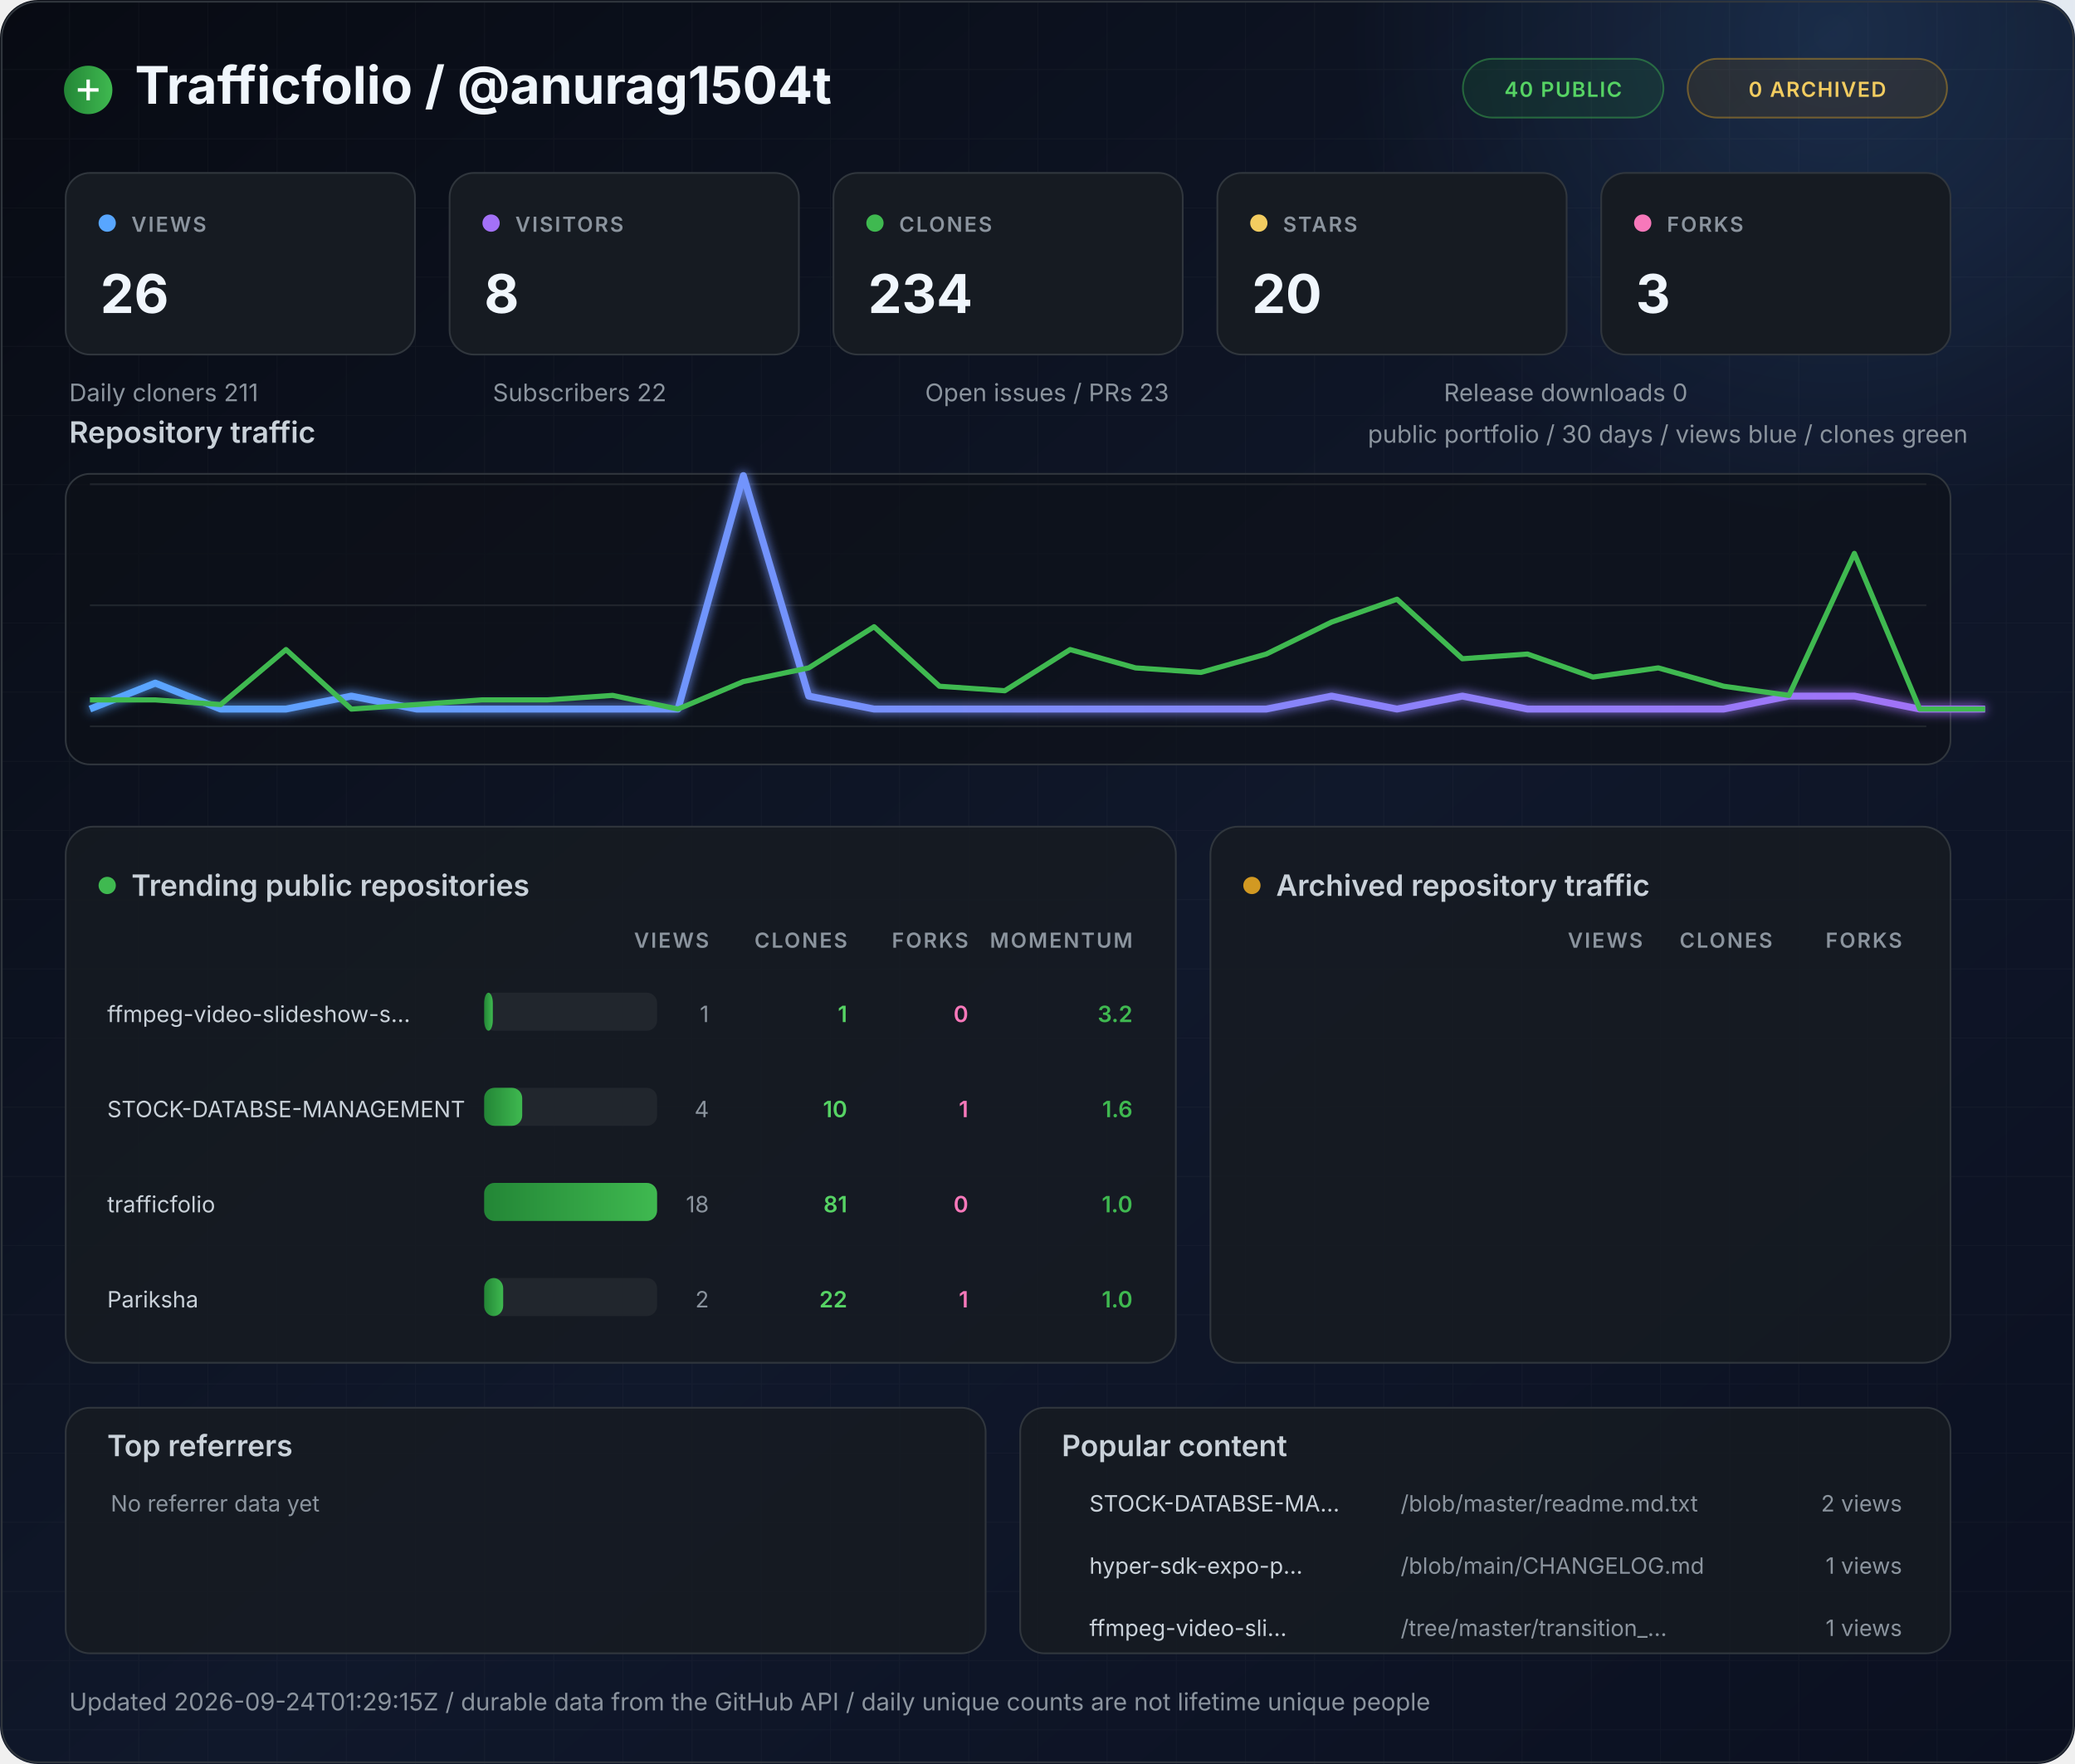
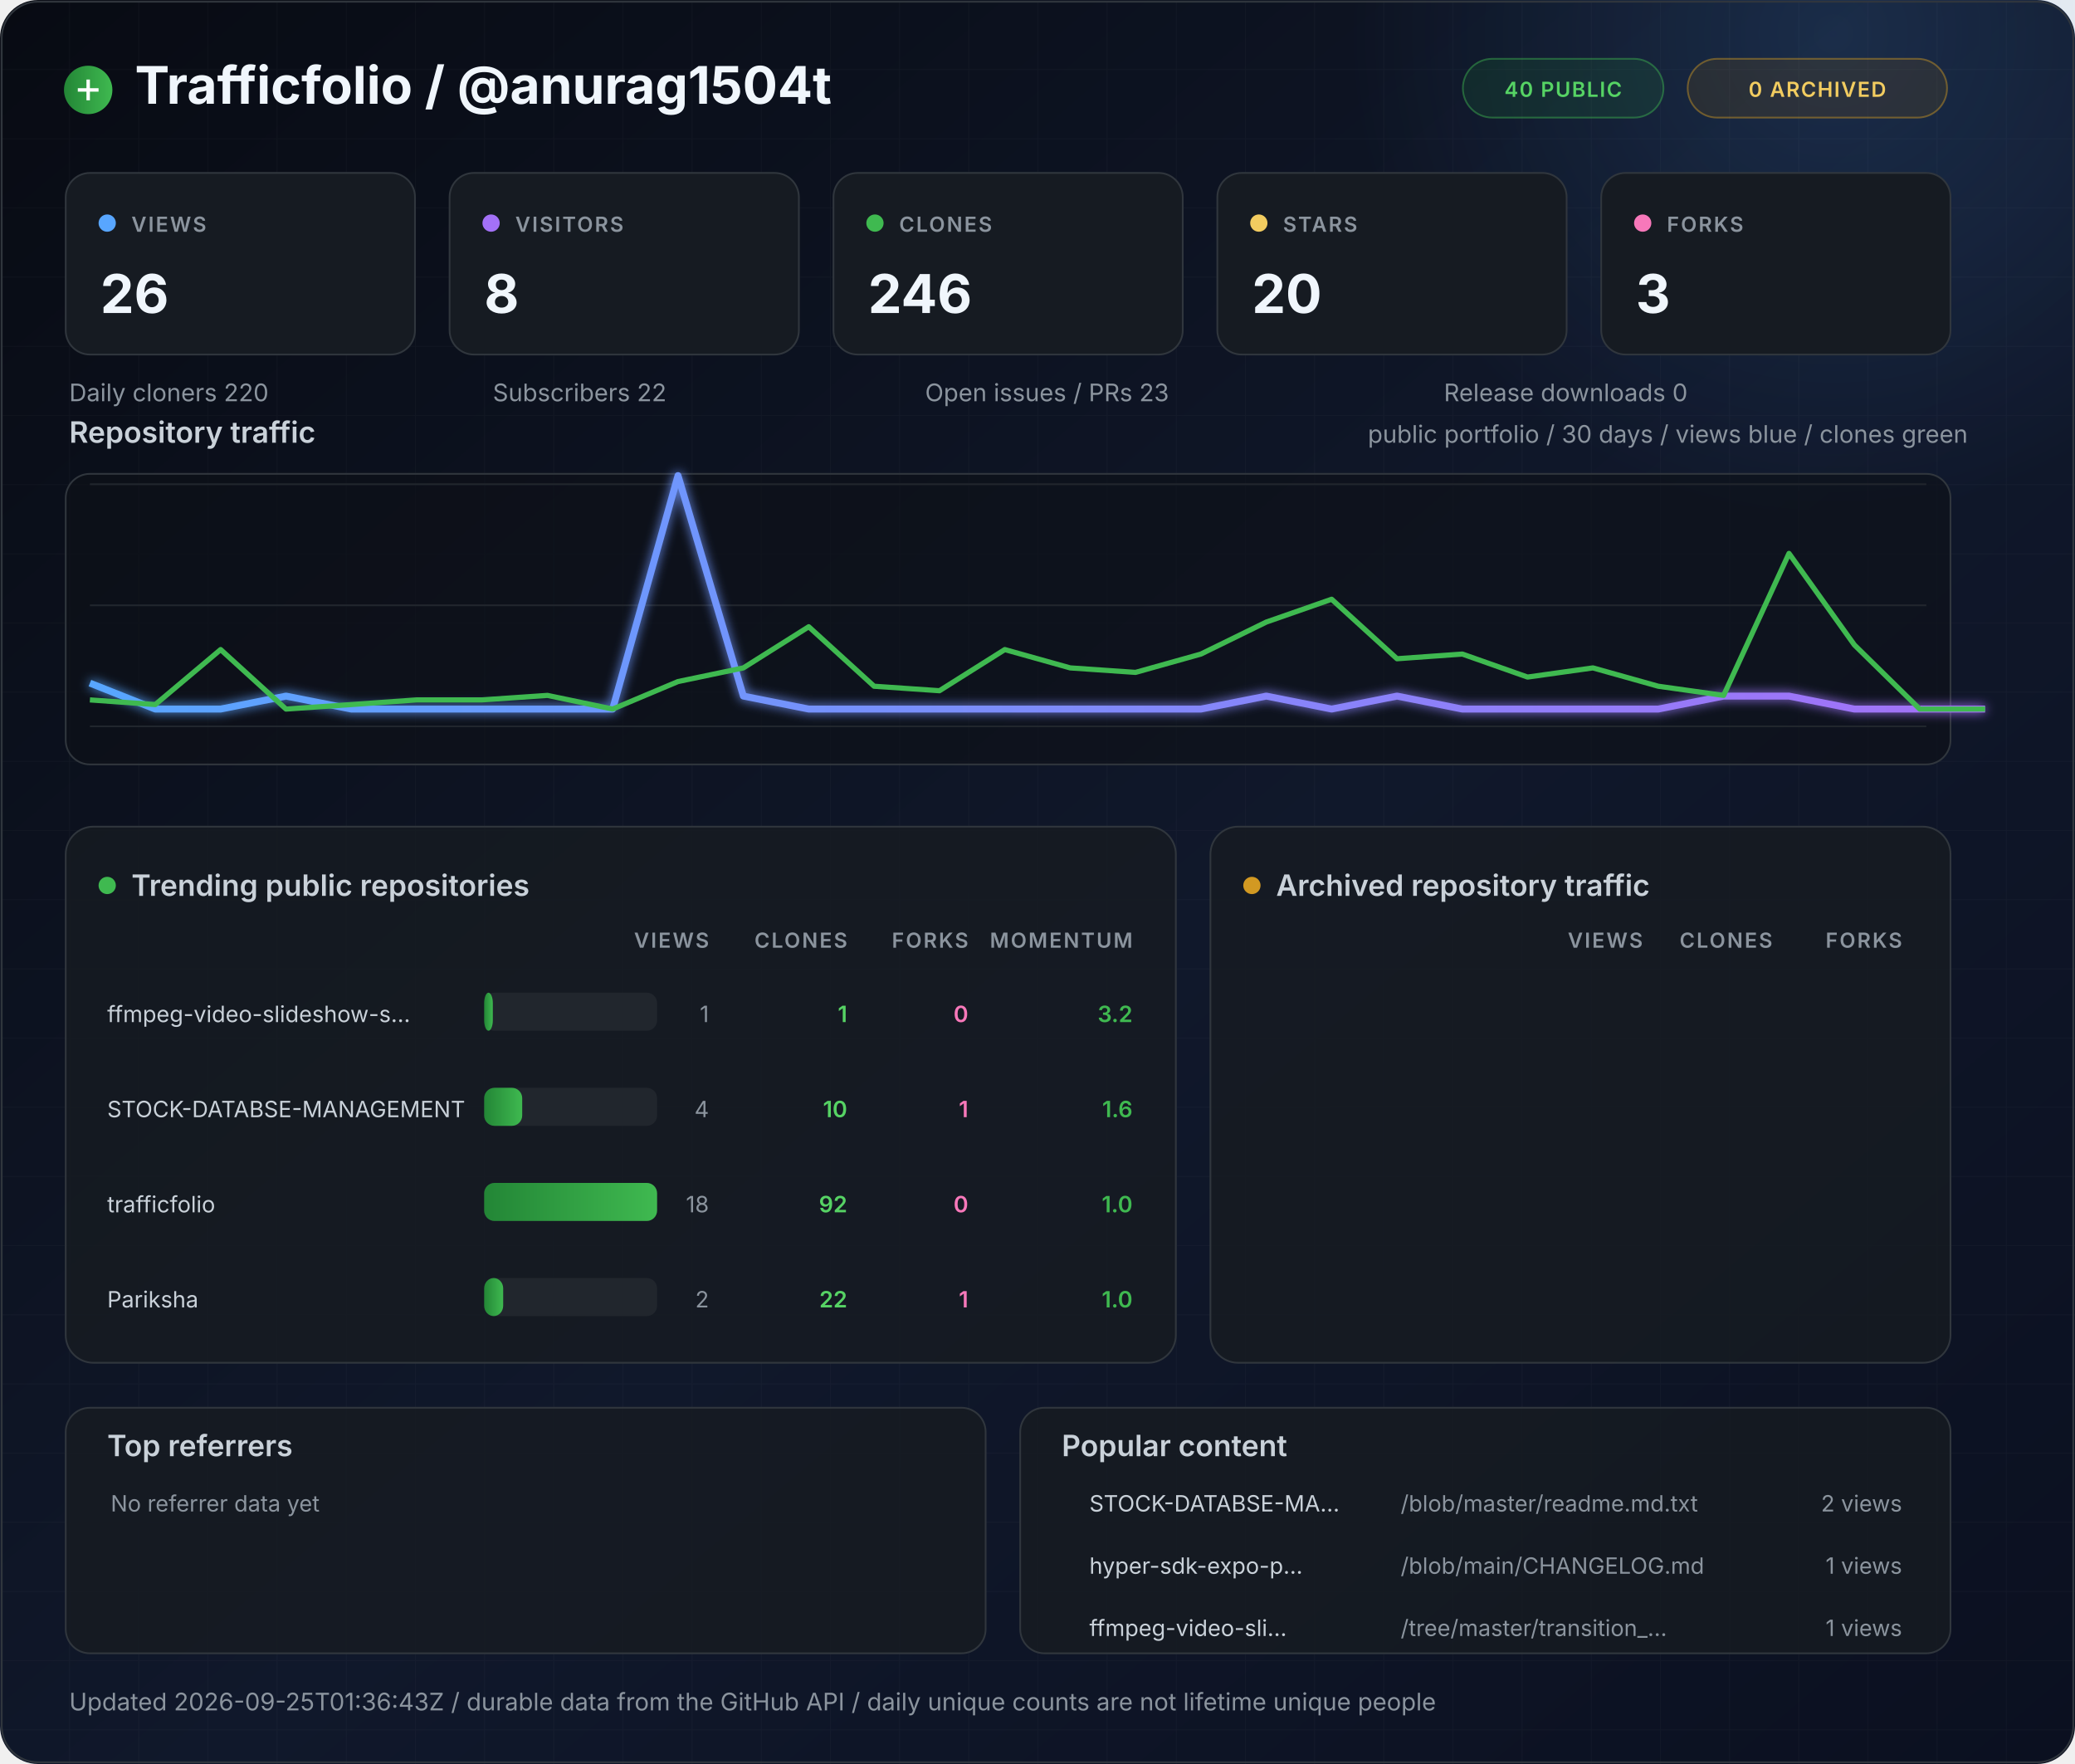
<svg xmlns="http://www.w3.org/2000/svg" width="1200" height="1020" viewBox="0 0 1200 1020" role="img" aria-label="Trafficfolio GitHub analytics dashboard for anurag1504t">
  <defs>
    <linearGradient id="bg" x1="0" y1="0" x2="1" y2="1">
      <stop stop-color="#080b13" />
      <stop offset=".55" stop-color="#10182b" />
      <stop offset="1" stop-color="#0b1020" />
    </linearGradient>
    <linearGradient id="line" x1="0" y1="0" x2="1" y2="0">
      <stop stop-color="#58a6ff" />
      <stop offset="1" stop-color="#a371f7" />
    </linearGradient>
    <linearGradient id="bar" x1="0" y1="0" x2="1" y2="0">
      <stop stop-color="#238636" />
      <stop offset="1" stop-color="#3fb950" />
    </linearGradient>
    <linearGradient id="archiveBar" x1="0" y1="0" x2="1" y2="0">
      <stop stop-color="#9e6a03" />
      <stop offset="1" stop-color="#f2cc60" />
    </linearGradient>
    <radialGradient id="ambient">
      <stop stop-color="#58a6ff" stop-opacity=".16" />
      <stop offset="1" stop-color="#58a6ff" stop-opacity="0" />
    </radialGradient>
    <pattern id="grid" width="40" height="40" patternUnits="userSpaceOnUse">
      <path d="M40 0H0V40" fill="none" stroke="#ffffff" stroke-opacity=".025" />
    </pattern>
    <filter id="glow">
      <feGaussianBlur stdDeviation="3" result="b" />
      <feMerge>
        <feMergeNode in="b" />
        <feMergeNode in="SourceGraphic" />
      </feMerge>
    </filter>
    <style>
    .title{font:750 30px -apple-system,BlinkMacSystemFont,"Segoe UI",sans-serif;fill:#f0f6fc}
    .subtitle{font:14px -apple-system,BlinkMacSystemFont,"Segoe UI",sans-serif;fill:#8b949e}
    .label{font:600 12px -apple-system,BlinkMacSystemFont,"Segoe UI",sans-serif;fill:#8b949e;letter-spacing:1px}
    .metric{font:700 31px -apple-system,BlinkMacSystemFont,"Segoe UI",sans-serif;fill:#f0f6fc}
    .section{font:600 17px -apple-system,BlinkMacSystemFont,"Segoe UI",sans-serif;fill:#c9d1d9}
    .repo,.value,.trend,.archive,.clone,.fork{font:13px -apple-system,BlinkMacSystemFont,"Segoe UI",sans-serif;fill:#c9d1d9}
    .value{fill:#8b949e} .trend{fill:#3fb950;font-weight:600} .archive{fill:#d29922}
    .clone{fill:#56d364;font-weight:600} .fork{fill:#f778ba;font-weight:600}
    .pill{font:600 12px -apple-system,BlinkMacSystemFont,"Segoe UI",sans-serif;letter-spacing:.7px}
  </style>
  </defs>
  <rect width="1200" height="1020" rx="22" fill="url(#bg)" />
  <rect width="1200" height="1020" rx="22" fill="url(#grid)" />
  <circle cx="1060" cy="20" r="280" fill="url(#ambient)" />
  <rect x="1" y="1" width="1198" height="1018" rx="21" fill="none" stroke="#30363d" />
  <circle cx="51" cy="52" r="14" fill="url(#bar)" />
  <path d="M45 52h12M51 46v12" stroke="#fff" stroke-width="2" />
  <text x="78" y="60" class="title">Trafficfolio / @anurag1504t</text>
  <rect x="846" y="34" width="116" height="34" rx="17" fill="#238636" fill-opacity=".16" stroke="#3fb950" stroke-opacity=".45" />
  <text x="904" y="56" text-anchor="middle" class="pill" fill="#56d364">40 PUBLIC</text>
  <rect x="976" y="34" width="150" height="34" rx="17" fill="#9e6a03" fill-opacity=".14" stroke="#d29922" stroke-opacity=".45" />
  <text x="1051" y="56" text-anchor="middle" class="pill" fill="#f2cc60">0 ARCHIVED</text>
  <rect x="38" y="100" width="202" height="105" rx="14" fill="#161b22" stroke="#30363d" />
  <circle cx="62" cy="129" r="5" fill="#58a6ff" />
  <text x="76" y="134" class="label">VIEWS</text>
  <text x="58" y="181" class="metric">26</text>
  <rect x="260" y="100" width="202" height="105" rx="14" fill="#161b22" stroke="#30363d" />
  <circle cx="284" cy="129" r="5" fill="#a371f7" />
  <text x="298" y="134" class="label">VISITORS</text>
  <text x="280" y="181" class="metric">8</text>
  <rect x="482" y="100" width="202" height="105" rx="14" fill="#161b22" stroke="#30363d" />
  <circle cx="506" cy="129" r="5" fill="#3fb950" />
  <text x="520" y="134" class="label">CLONES</text>
-   <text x="502" y="181" class="metric">234</text>
+   <text x="502" y="181" class="metric">246</text>
  <rect x="704" y="100" width="202" height="105" rx="14" fill="#161b22" stroke="#30363d" />
  <circle cx="728" cy="129" r="5" fill="#f2cc60" />
  <text x="742" y="134" class="label">STARS</text>
  <text x="724" y="181" class="metric">20</text>
  <rect x="926" y="100" width="202" height="105" rx="14" fill="#161b22" stroke="#30363d" />
  <circle cx="950" cy="129" r="5" fill="#f778ba" />
  <text x="964" y="134" class="label">FORKS</text>
  <text x="946" y="181" class="metric">3</text>
-   <text x="40" y="232" class="subtitle">Daily cloners 211</text>
+   <text x="40" y="232" class="subtitle">Daily cloners 220</text>
  <text x="285" y="232" class="subtitle">Subscribers 22</text>
  <text x="535" y="232" class="subtitle">Open issues / PRs 23</text>
  <text x="835" y="232" class="subtitle">Release downloads 0</text>
  <text x="40" y="256" class="section">Repository traffic</text>
  <text x="1138" y="256" text-anchor="end" class="subtitle">public portfolio / 30 days / views blue / clones green</text>
  <rect x="38" y="274" width="1090" height="168" rx="14" fill="#0d1117" fill-opacity=".62" stroke="#30363d" />
  <line x1="52" y1="420" x2="1114" y2="420" stroke="#21262d" />
  <line x1="52" y1="350" x2="1114" y2="350" stroke="#21262d" />
  <line x1="52" y1="280" x2="1114" y2="280" stroke="#21262d" />
-   <polyline points="52.0,410.0 89.8,395.0 127.6,410.0 165.4,410.0 203.2,402.5 241.0,410.0 278.8,410.0 316.6,410.0 354.3,410.0 392.1,410.0 429.9,275.0 467.7,402.5 505.5,410.0 543.3,410.0 581.1,410.0 618.9,410.0 656.7,410.0 694.5,410.0 732.3,410.0 770.1,402.5 807.9,410.0 845.7,402.5 883.4,410.0 921.2,410.0 959.0,410.0 996.8,410.0 1034.6,402.5 1072.4,402.5 1110.2,410.0 1148.0,410.0" fill="none" stroke="url(#line)" stroke-width="4" stroke-linejoin="round" filter="url(#glow)" />
-   <polyline points="52.0,404.7 89.8,404.7 127.6,407.4 165.4,375.6 203.2,410.0 241.0,407.4 278.8,404.7 316.6,404.7 354.3,402.1 392.1,410.0 429.9,394.1 467.7,386.2 505.5,362.4 543.3,396.8 581.1,399.4 618.9,375.6 656.7,386.2 694.5,388.8 732.3,378.2 770.1,359.7 807.9,346.5 845.7,380.9 883.4,378.2 921.2,391.5 959.0,386.2 996.8,396.8 1034.6,402.1 1072.4,320.0 1110.2,410.0 1148.0,410.0" fill="none" stroke="#3fb950" stroke-width="3" stroke-linejoin="round" />
+   <polyline points="52.0,395.0 89.8,410.0 127.6,410.0 165.4,402.5 203.2,410.0 241.0,410.0 278.8,410.0 316.6,410.0 354.3,410.0 392.1,275.0 429.9,402.5 467.7,410.0 505.5,410.0 543.3,410.0 581.1,410.0 618.9,410.0 656.7,410.0 694.5,410.0 732.3,402.5 770.1,410.0 807.9,402.5 845.7,410.0 883.4,410.0 921.2,410.0 959.0,410.0 996.8,402.5 1034.6,402.5 1072.4,410.0 1110.2,410.0 1148.0,410.0" fill="none" stroke="url(#line)" stroke-width="4" stroke-linejoin="round" filter="url(#glow)" />
+   <polyline points="52.0,404.7 89.8,407.4 127.6,375.6 165.4,410.0 203.2,407.4 241.0,404.7 278.8,404.7 316.6,402.1 354.3,410.0 392.1,394.1 429.9,386.2 467.7,362.4 505.5,396.8 543.3,399.4 581.1,375.6 618.9,386.2 656.7,388.8 694.5,378.2 732.3,359.7 770.1,346.5 807.9,380.9 845.7,378.2 883.4,391.5 921.2,386.2 959.0,396.8 996.8,402.1 1034.6,320.0 1072.4,372.9 1110.2,410.0 1148.0,410.0" fill="none" stroke="#3fb950" stroke-width="3" stroke-linejoin="round" />
  <rect x="38" y="478" width="642" height="310" rx="16" fill="#161b22" fill-opacity=".82" stroke="#30363d" />
  <circle cx="62" cy="512" r="5" fill="#3fb950" />
  <text x="76" y="518" class="section">Trending public repositories</text>
  <text x="410" y="548" text-anchor="end" class="label">VIEWS</text>
  <text x="490" y="548" text-anchor="end" class="label">CLONES</text>
  <text x="560" y="548" text-anchor="end" class="label">FORKS</text>
  <text x="655" y="548" text-anchor="end" class="label">MOMENTUM</text>
  <text x="62" y="591" class="repo">ffmpeg-video-slideshow-s...</text>
  <rect x="280" y="574" width="100" height="22" rx="6" fill="#21262d" />
  <rect x="280" y="574" width="5" height="22" rx="6" fill="url(#bar)" />
  <text x="410" y="591" text-anchor="end" class="value">1</text>
  <text x="490" y="591" text-anchor="end" class="clone">1</text>
  <text x="560" y="591" text-anchor="end" class="fork">0</text>
  <text x="655" y="591" text-anchor="end" class="trend">3.2</text>
  <text x="62" y="646" class="repo">STOCK-DATABSE-MANAGEMENT</text>
  <rect x="280" y="629" width="100" height="22" rx="6" fill="#21262d" />
  <rect x="280" y="629" width="22" height="22" rx="6" fill="url(#bar)" />
  <text x="410" y="646" text-anchor="end" class="value">4</text>
  <text x="490" y="646" text-anchor="end" class="clone">10</text>
  <text x="560" y="646" text-anchor="end" class="fork">1</text>
  <text x="655" y="646" text-anchor="end" class="trend">1.6</text>
  <text x="62" y="701" class="repo">trafficfolio</text>
  <rect x="280" y="684" width="100" height="22" rx="6" fill="#21262d" />
  <rect x="280" y="684" width="100" height="22" rx="6" fill="url(#bar)" />
  <text x="410" y="701" text-anchor="end" class="value">18</text>
-   <text x="490" y="701" text-anchor="end" class="clone">81</text>
+   <text x="490" y="701" text-anchor="end" class="clone">92</text>
  <text x="560" y="701" text-anchor="end" class="fork">0</text>
  <text x="655" y="701" text-anchor="end" class="trend">1.0</text>
  <text x="62" y="756" class="repo">Pariksha</text>
  <rect x="280" y="739" width="100" height="22" rx="6" fill="#21262d" />
  <rect x="280" y="739" width="11" height="22" rx="6" fill="url(#bar)" />
  <text x="410" y="756" text-anchor="end" class="value">2</text>
  <text x="490" y="756" text-anchor="end" class="clone">22</text>
  <text x="560" y="756" text-anchor="end" class="fork">1</text>
  <text x="655" y="756" text-anchor="end" class="trend">1.0</text>
  <rect x="700" y="478" width="428" height="310" rx="16" fill="#161b22" fill-opacity=".82" stroke="#30363d" />
  <circle cx="724" cy="512" r="5" fill="#d29922" />
  <text x="738" y="518" class="section">Archived repository traffic</text>
  <text x="950" y="548" text-anchor="end" class="label">VIEWS</text>
  <text x="1025" y="548" text-anchor="end" class="label">CLONES</text>
  <text x="1100" y="548" text-anchor="end" class="label">FORKS</text>
  <rect x="38" y="814" width="532" height="142" rx="14" fill="#161b22" fill-opacity=".82" stroke="#30363d" />
  <text x="62" y="842" class="section">Top referrers</text>
  <text x="64" y="874" class="value">No referrer data yet</text>
  <rect x="590" y="814" width="538" height="142" rx="14" fill="#161b22" fill-opacity=".82" stroke="#30363d" />
  <text x="614" y="842" class="section">Popular content</text>
  <text x="630" y="874" class="repo">STOCK-DATABSE-MA...</text>
  <text x="810" y="874" class="value">/blob/master/readme.md.txt</text>
  <text x="1100" y="874" text-anchor="end" class="value">2 views</text>
  <text x="630" y="910" class="repo">hyper-sdk-expo-p...</text>
  <text x="810" y="910" class="value">/blob/main/CHANGELOG.md</text>
  <text x="1100" y="910" text-anchor="end" class="value">1 views</text>
  <text x="630" y="946" class="repo">ffmpeg-video-sli...</text>
  <text x="810" y="946" class="value">/tree/master/transition_...</text>
  <text x="1100" y="946" text-anchor="end" class="value">1 views</text>
-   <text x="40" y="989" class="subtitle">Updated 2026-09-24T01:29:15Z / durable data from the GitHub API / daily unique counts are not lifetime unique people</text>
+   <text x="40" y="989" class="subtitle">Updated 2026-09-25T01:36:43Z / durable data from the GitHub API / daily unique counts are not lifetime unique people</text>
</svg>
